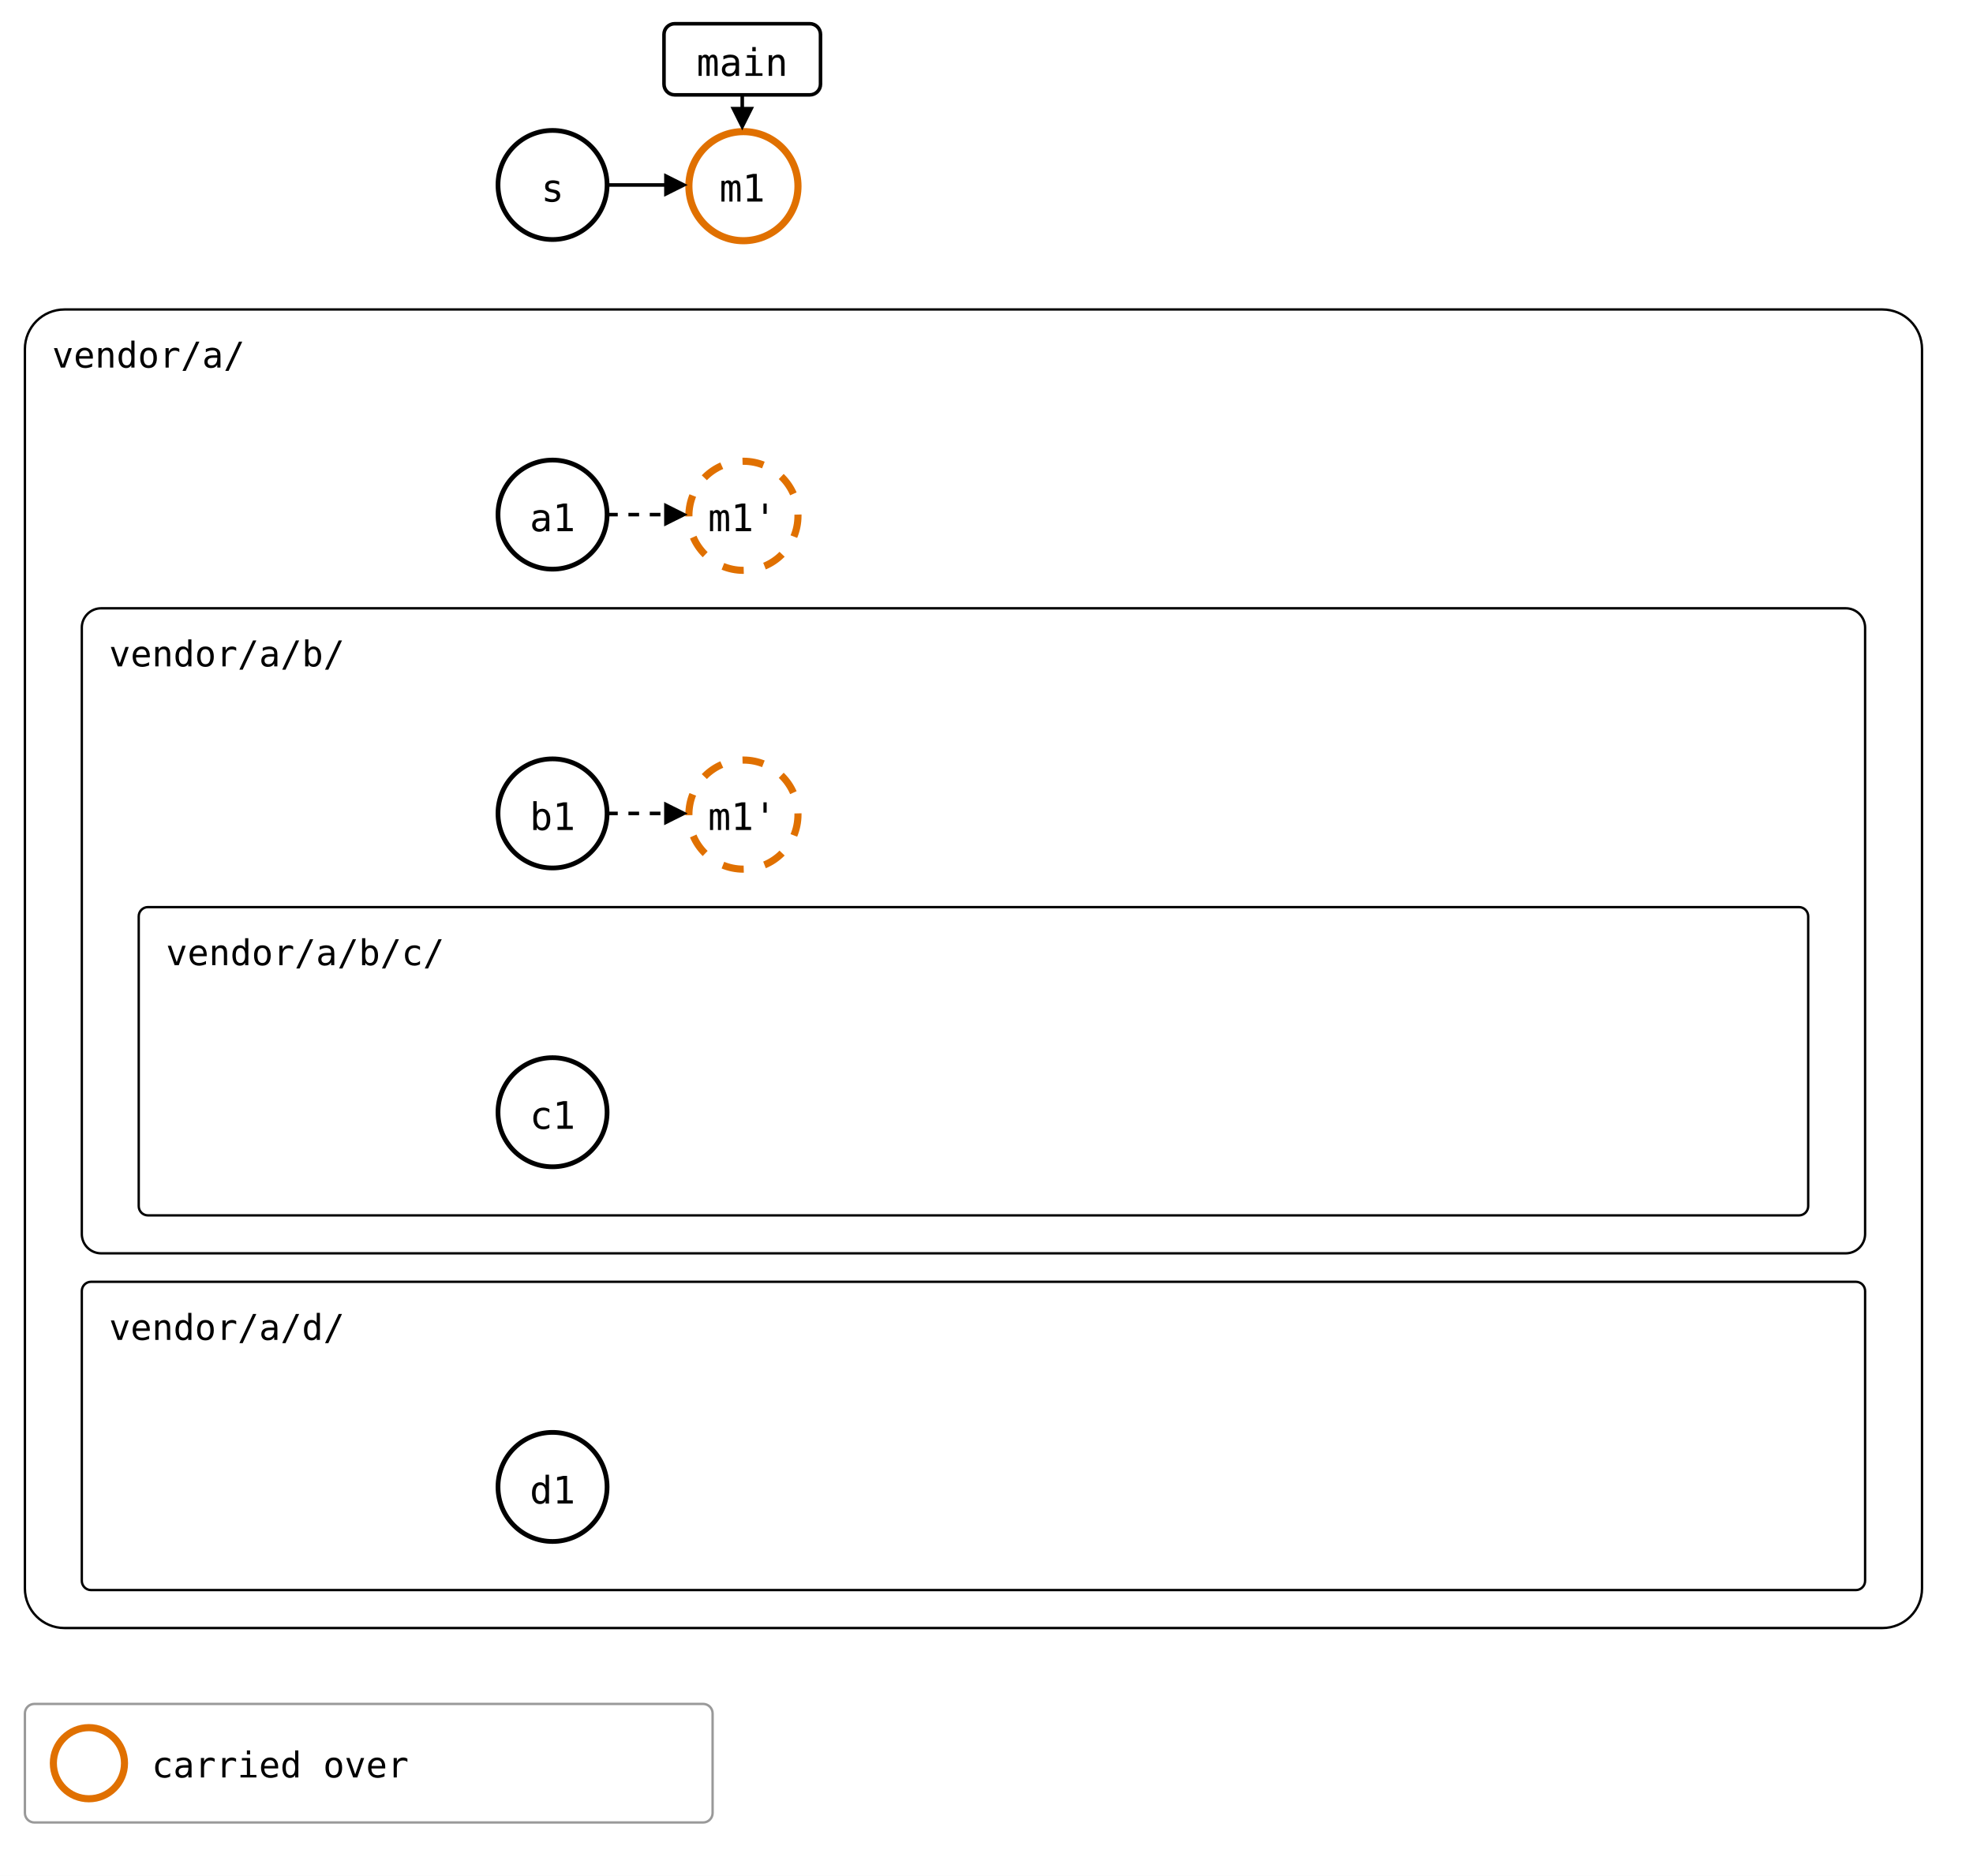
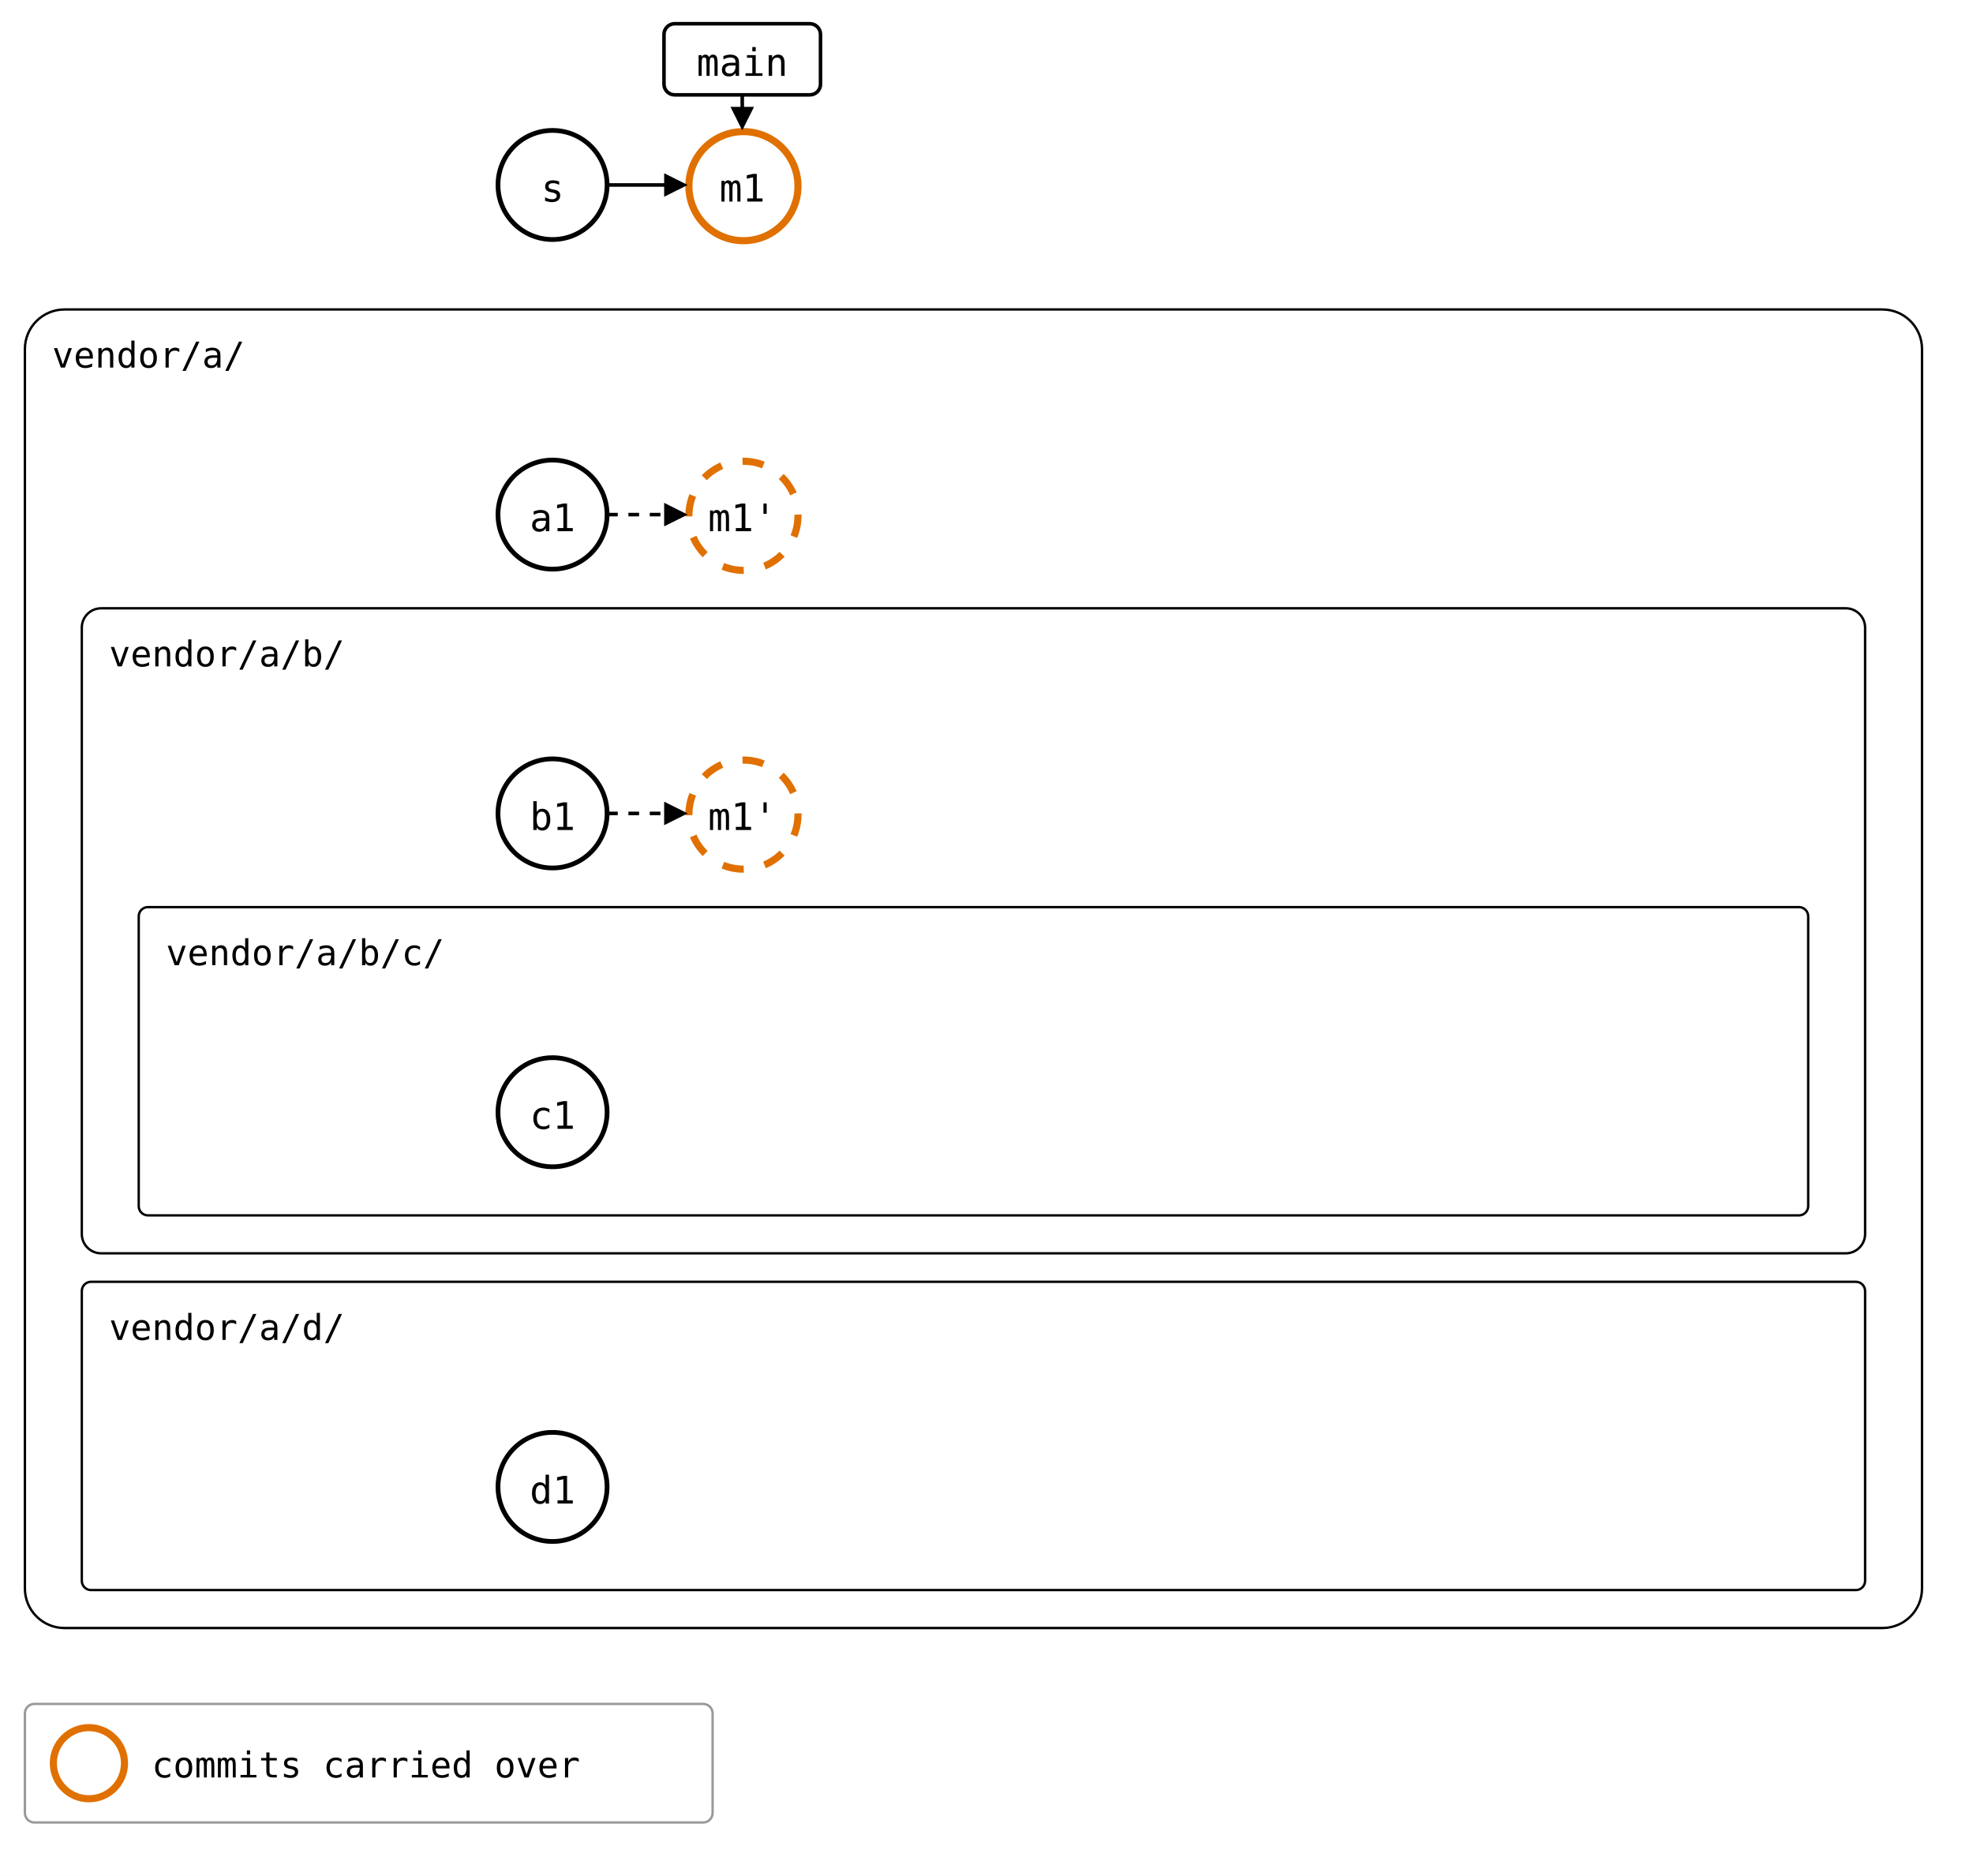
- <svg xmlns="http://www.w3.org/2000/svg" style="background: #ffffff; background-color: light-dark(#ffffff, #121212); color-scheme: light dark;" version="1.1" width="832px" height="791px" viewBox="0 0 832 791" id="ge-svg-3UeLxRZxZccu20OseX3P" content="&lt;mxfile host=&quot;Electron&quot;&gt;&#10;  &lt;diagram name=&quot;rebased-before&quot; id=&quot;rebased-before&quot;&gt;&#10;    &lt;mxGraphModel dx=&quot;-424&quot; dy=&quot;-206&quot; grid=&quot;0&quot; gridSize=&quot;10&quot; guides=&quot;1&quot; tooltips=&quot;1&quot; connect=&quot;1&quot; arrows=&quot;1&quot; fold=&quot;0&quot; page=&quot;0&quot; pageScale=&quot;1&quot; pageWidth=&quot;850&quot; pageHeight=&quot;1100&quot; background=&quot;#ffffff&quot; math=&quot;0&quot; shadow=&quot;0&quot;&gt;&#10;      &lt;root&gt;&#10;        &lt;mxCell id=&quot;0&quot; /&gt;&#10;        &lt;mxCell id=&quot;1&quot; parent=&quot;0&quot; /&gt;&#10;        &lt;mxCell id=&quot;lane0&quot; parent=&quot;1&quot; style=&quot;rounded=1;arcSize=3;fillColor=none;strokeWidth=1;fontSize=15;verticalAlign=top;align=left;spacingLeft=10;spacingTop=4;fontFamily=Roboto Mono,monospace;&quot; value=&quot;vendor/a/&quot; vertex=&quot;1&quot;&gt;&#10;          &lt;mxGeometry height=&quot;556&quot; width=&quot;800&quot; y=&quot;125&quot; as=&quot;geometry&quot; /&gt;&#10;        &lt;/mxCell&gt;&#10;        &lt;mxCell id=&quot;lane3&quot; parent=&quot;1&quot; style=&quot;rounded=1;arcSize=3;fillColor=none;strokeWidth=1;fontSize=15;verticalAlign=top;align=left;spacingLeft=10;spacingTop=4;fontFamily=Roboto Mono,monospace;&quot; value=&quot;vendor/a/d/&quot; vertex=&quot;1&quot;&gt;&#10;          &lt;mxGeometry height=&quot;130&quot; width=&quot;752&quot; x=&quot;24&quot; y=&quot;535&quot; as=&quot;geometry&quot; /&gt;&#10;        &lt;/mxCell&gt;&#10;        &lt;mxCell id=&quot;lane1&quot; parent=&quot;1&quot; style=&quot;rounded=1;arcSize=3;fillColor=none;strokeWidth=1;fontSize=15;verticalAlign=top;align=left;spacingLeft=10;spacingTop=4;fontFamily=Roboto Mono,monospace;&quot; value=&quot;vendor/a/b/&quot; vertex=&quot;1&quot;&gt;&#10;          &lt;mxGeometry height=&quot;272&quot; width=&quot;752&quot; x=&quot;24&quot; y=&quot;251&quot; as=&quot;geometry&quot; /&gt;&#10;        &lt;/mxCell&gt;&#10;        &lt;mxCell id=&quot;lane2&quot; parent=&quot;1&quot; style=&quot;rounded=1;arcSize=3;fillColor=none;strokeWidth=1;fontSize=15;verticalAlign=top;align=left;spacingLeft=10;spacingTop=4;fontFamily=Roboto Mono,monospace;&quot; value=&quot;vendor/a/b/c/&quot; vertex=&quot;1&quot;&gt;&#10;          &lt;mxGeometry height=&quot;130&quot; width=&quot;704&quot; x=&quot;48&quot; y=&quot;377&quot; as=&quot;geometry&quot; /&gt;&#10;        &lt;/mxCell&gt;&#10;        &lt;mxCell id=&quot;k0&quot; parent=&quot;1&quot; style=&quot;ellipse;aspect=fixed;strokeWidth=2;fontSize=16;fontFamily=Roboto Mono,monospace;&quot; value=&quot;s&quot; vertex=&quot;1&quot;&gt;&#10;          &lt;mxGeometry height=&quot;46&quot; width=&quot;46&quot; x=&quot;200&quot; y=&quot;50&quot; as=&quot;geometry&quot; /&gt;&#10;        &lt;/mxCell&gt;&#10;        &lt;mxCell id=&quot;k1&quot; parent=&quot;1&quot; style=&quot;ellipse;aspect=fixed;strokeWidth=2;fontSize=16;fontFamily=Roboto Mono,monospace;strokeColor=#E07000;strokeWidth=3;&quot; value=&quot;m1&quot; vertex=&quot;1&quot;&gt;&#10;          &lt;mxGeometry height=&quot;46&quot; width=&quot;46&quot; x=&quot;280&quot; y=&quot;50&quot; as=&quot;geometry&quot; /&gt;&#10;        &lt;/mxCell&gt;&#10;        &lt;mxCell id=&quot;mbox&quot; parent=&quot;1&quot; style=&quot;rounded=1;strokeWidth=1.5;fontSize=16;fontFamily=Roboto Mono,monospace;&quot; value=&quot;main&quot; vertex=&quot;1&quot;&gt;&#10;          &lt;mxGeometry height=&quot;30&quot; width=&quot;66&quot; x=&quot;270&quot; y=&quot;5&quot; as=&quot;geometry&quot; /&gt;&#10;        &lt;/mxCell&gt;&#10;        &lt;mxCell id=&quot;embox&quot; edge=&quot;1&quot; parent=&quot;1&quot; source=&quot;mbox&quot; style=&quot;endArrow=block;endFill=1;html=1;strokeWidth=1.5;rounded=0;&quot; target=&quot;k1&quot;&gt;&#10;          &lt;mxGeometry relative=&quot;1&quot; as=&quot;geometry&quot; /&gt;&#10;        &lt;/mxCell&gt;&#10;        &lt;mxCell id=&quot;k2&quot; parent=&quot;1&quot; style=&quot;ellipse;aspect=fixed;strokeWidth=2;fontSize=16;fontFamily=Roboto Mono,monospace;&quot; value=&quot;a1&quot; vertex=&quot;1&quot;&gt;&#10;          &lt;mxGeometry height=&quot;46&quot; width=&quot;46&quot; x=&quot;200&quot; y=&quot;189&quot; as=&quot;geometry&quot; /&gt;&#10;        &lt;/mxCell&gt;&#10;        &lt;mxCell id=&quot;k3&quot; parent=&quot;1&quot; style=&quot;ellipse;aspect=fixed;strokeWidth=2;fontSize=16;fontFamily=Roboto Mono,monospace;strokeColor=#E07000;strokeWidth=3;dashed=1;&quot; value=&quot;m1&amp;#39;&quot; vertex=&quot;1&quot;&gt;&#10;          &lt;mxGeometry height=&quot;46&quot; width=&quot;46&quot; x=&quot;280&quot; y=&quot;189&quot; as=&quot;geometry&quot; /&gt;&#10;        &lt;/mxCell&gt;&#10;        &lt;mxCell id=&quot;k4&quot; parent=&quot;1&quot; style=&quot;ellipse;aspect=fixed;strokeWidth=2;fontSize=16;fontFamily=Roboto Mono,monospace;&quot; value=&quot;b1&quot; vertex=&quot;1&quot;&gt;&#10;          &lt;mxGeometry height=&quot;46&quot; width=&quot;46&quot; x=&quot;200&quot; y=&quot;315&quot; as=&quot;geometry&quot; /&gt;&#10;        &lt;/mxCell&gt;&#10;        &lt;mxCell id=&quot;k5&quot; parent=&quot;1&quot; style=&quot;ellipse;aspect=fixed;strokeWidth=2;fontSize=16;fontFamily=Roboto Mono,monospace;strokeColor=#E07000;strokeWidth=3;dashed=1;&quot; value=&quot;m1&amp;#39;&quot; vertex=&quot;1&quot;&gt;&#10;          &lt;mxGeometry height=&quot;46&quot; width=&quot;46&quot; x=&quot;280&quot; y=&quot;315&quot; as=&quot;geometry&quot; /&gt;&#10;        &lt;/mxCell&gt;&#10;        &lt;mxCell id=&quot;k6&quot; parent=&quot;1&quot; style=&quot;ellipse;aspect=fixed;strokeWidth=2;fontSize=16;fontFamily=Roboto Mono,monospace;&quot; value=&quot;c1&quot; vertex=&quot;1&quot;&gt;&#10;          &lt;mxGeometry height=&quot;46&quot; width=&quot;46&quot; x=&quot;200&quot; y=&quot;441&quot; as=&quot;geometry&quot; /&gt;&#10;        &lt;/mxCell&gt;&#10;        &lt;mxCell id=&quot;k7&quot; parent=&quot;1&quot; style=&quot;ellipse;aspect=fixed;strokeWidth=2;fontSize=16;fontFamily=Roboto Mono,monospace;&quot; value=&quot;d1&quot; vertex=&quot;1&quot;&gt;&#10;          &lt;mxGeometry height=&quot;46&quot; width=&quot;46&quot; x=&quot;200&quot; y=&quot;599&quot; as=&quot;geometry&quot; /&gt;&#10;        &lt;/mxCell&gt;&#10;        &lt;mxCell id=&quot;e0&quot; edge=&quot;1&quot; parent=&quot;1&quot; source=&quot;k0&quot; style=&quot;endArrow=block;endFill=1;html=1;strokeWidth=1.5;rounded=0;&quot; target=&quot;k1&quot;&gt;&#10;          &lt;mxGeometry relative=&quot;1&quot; as=&quot;geometry&quot; /&gt;&#10;        &lt;/mxCell&gt;&#10;        &lt;mxCell id=&quot;e1&quot; edge=&quot;1&quot; parent=&quot;1&quot; source=&quot;k2&quot; style=&quot;endArrow=block;endFill=1;html=1;strokeWidth=1.5;rounded=0;dashed=1;&quot; target=&quot;k3&quot;&gt;&#10;          &lt;mxGeometry relative=&quot;1&quot; as=&quot;geometry&quot; /&gt;&#10;        &lt;/mxCell&gt;&#10;        &lt;mxCell id=&quot;e2&quot; edge=&quot;1&quot; parent=&quot;1&quot; source=&quot;k4&quot; style=&quot;endArrow=block;endFill=1;html=1;strokeWidth=1.5;rounded=0;dashed=1;&quot; target=&quot;k5&quot;&gt;&#10;          &lt;mxGeometry relative=&quot;1&quot; as=&quot;geometry&quot; /&gt;&#10;        &lt;/mxCell&gt;&#10;        &lt;mxCell id=&quot;legend&quot; parent=&quot;1&quot; style=&quot;rounded=1;arcSize=8;fillColor=none;strokeColor=#999999;strokeWidth=1;legend=1;&quot; value=&quot;&quot; vertex=&quot;1&quot;&gt;&#10;          &lt;mxGeometry height=&quot;50&quot; width=&quot;290&quot; y=&quot;713&quot; as=&quot;geometry&quot; /&gt;&#10;        &lt;/mxCell&gt;&#10;        &lt;mxCell id=&quot;legend_o&quot; parent=&quot;legend&quot; style=&quot;ellipse;aspect=fixed;fontSize=13;fontFamily=Roboto Mono,monospace;strokeWidth=2;strokeColor=#E07000;strokeWidth=3;&quot; value=&quot;&quot; vertex=&quot;1&quot;&gt;&#10;          &lt;mxGeometry height=&quot;30&quot; width=&quot;30&quot; x=&quot;12&quot; y=&quot;10&quot; as=&quot;geometry&quot; /&gt;&#10;        &lt;/mxCell&gt;&#10;        &lt;mxCell id=&quot;legend_o_text&quot; parent=&quot;legend&quot; style=&quot;text;align=left;verticalAlign=middle;fontSize=15;fontFamily=Roboto Mono,monospace;&quot; value=&quot;carried over&quot; vertex=&quot;1&quot;&gt;&#10;          &lt;mxGeometry height=&quot;30&quot; width=&quot;210&quot; x=&quot;52&quot; y=&quot;10&quot; as=&quot;geometry&quot; /&gt;&#10;        &lt;/mxCell&gt;&#10;      &lt;/root&gt;&#10;    &lt;/mxGraphModel&gt;&#10;  &lt;/diagram&gt;&#10;&lt;/mxfile&gt;&#10;">
-   <style type="text/css">@supports (color: light-dark(#000, #fff)) { #ge-svg-3UeLxRZxZccu20OseX3P { --ge-adaptive-bg: light-dark(#ffffff, var(--ge-dark-color, #121212)); } }</style>
+ <svg xmlns="http://www.w3.org/2000/svg" style="background: #ffffff; background-color: light-dark(#ffffff, #121212); color-scheme: light dark;" version="1.1" width="832px" height="791px" viewBox="0 0 832 791" id="ge-svg-w_8ljXN9V7CW7n1mGtrp" content="&lt;mxfile host=&quot;Electron&quot;&gt;&#10;  &lt;diagram name=&quot;rebased-before&quot; id=&quot;rebased-before&quot;&gt;&#10;    &lt;mxGraphModel dx=&quot;-424&quot; dy=&quot;-206&quot; grid=&quot;0&quot; gridSize=&quot;10&quot; guides=&quot;1&quot; tooltips=&quot;1&quot; connect=&quot;1&quot; arrows=&quot;1&quot; fold=&quot;0&quot; page=&quot;0&quot; pageScale=&quot;1&quot; pageWidth=&quot;850&quot; pageHeight=&quot;1100&quot; background=&quot;#ffffff&quot; math=&quot;0&quot; shadow=&quot;0&quot;&gt;&#10;      &lt;root&gt;&#10;        &lt;mxCell id=&quot;0&quot; /&gt;&#10;        &lt;mxCell id=&quot;1&quot; parent=&quot;0&quot; /&gt;&#10;        &lt;mxCell id=&quot;lane0&quot; parent=&quot;1&quot; style=&quot;rounded=1;arcSize=3;fillColor=none;strokeWidth=1;fontSize=15;verticalAlign=top;align=left;spacingLeft=10;spacingTop=4;fontFamily=Roboto Mono,monospace;&quot; value=&quot;vendor/a/&quot; vertex=&quot;1&quot;&gt;&#10;          &lt;mxGeometry height=&quot;556&quot; width=&quot;800&quot; y=&quot;125&quot; as=&quot;geometry&quot; /&gt;&#10;        &lt;/mxCell&gt;&#10;        &lt;mxCell id=&quot;lane3&quot; parent=&quot;1&quot; style=&quot;rounded=1;arcSize=3;fillColor=none;strokeWidth=1;fontSize=15;verticalAlign=top;align=left;spacingLeft=10;spacingTop=4;fontFamily=Roboto Mono,monospace;&quot; value=&quot;vendor/a/d/&quot; vertex=&quot;1&quot;&gt;&#10;          &lt;mxGeometry height=&quot;130&quot; width=&quot;752&quot; x=&quot;24&quot; y=&quot;535&quot; as=&quot;geometry&quot; /&gt;&#10;        &lt;/mxCell&gt;&#10;        &lt;mxCell id=&quot;lane1&quot; parent=&quot;1&quot; style=&quot;rounded=1;arcSize=3;fillColor=none;strokeWidth=1;fontSize=15;verticalAlign=top;align=left;spacingLeft=10;spacingTop=4;fontFamily=Roboto Mono,monospace;&quot; value=&quot;vendor/a/b/&quot; vertex=&quot;1&quot;&gt;&#10;          &lt;mxGeometry height=&quot;272&quot; width=&quot;752&quot; x=&quot;24&quot; y=&quot;251&quot; as=&quot;geometry&quot; /&gt;&#10;        &lt;/mxCell&gt;&#10;        &lt;mxCell id=&quot;lane2&quot; parent=&quot;1&quot; style=&quot;rounded=1;arcSize=3;fillColor=none;strokeWidth=1;fontSize=15;verticalAlign=top;align=left;spacingLeft=10;spacingTop=4;fontFamily=Roboto Mono,monospace;&quot; value=&quot;vendor/a/b/c/&quot; vertex=&quot;1&quot;&gt;&#10;          &lt;mxGeometry height=&quot;130&quot; width=&quot;704&quot; x=&quot;48&quot; y=&quot;377&quot; as=&quot;geometry&quot; /&gt;&#10;        &lt;/mxCell&gt;&#10;        &lt;mxCell id=&quot;k0&quot; parent=&quot;1&quot; style=&quot;ellipse;aspect=fixed;strokeWidth=2;fontSize=16;fontFamily=Roboto Mono,monospace;&quot; value=&quot;s&quot; vertex=&quot;1&quot;&gt;&#10;          &lt;mxGeometry height=&quot;46&quot; width=&quot;46&quot; x=&quot;200&quot; y=&quot;50&quot; as=&quot;geometry&quot; /&gt;&#10;        &lt;/mxCell&gt;&#10;        &lt;mxCell id=&quot;k1&quot; parent=&quot;1&quot; style=&quot;ellipse;aspect=fixed;strokeWidth=2;fontSize=16;fontFamily=Roboto Mono,monospace;strokeColor=#E07000;strokeWidth=3;&quot; value=&quot;m1&quot; vertex=&quot;1&quot;&gt;&#10;          &lt;mxGeometry height=&quot;46&quot; width=&quot;46&quot; x=&quot;280&quot; y=&quot;50&quot; as=&quot;geometry&quot; /&gt;&#10;        &lt;/mxCell&gt;&#10;        &lt;mxCell id=&quot;mbox&quot; parent=&quot;1&quot; style=&quot;rounded=1;strokeWidth=1.5;fontSize=16;fontFamily=Roboto Mono,monospace;&quot; value=&quot;main&quot; vertex=&quot;1&quot;&gt;&#10;          &lt;mxGeometry height=&quot;30&quot; width=&quot;66&quot; x=&quot;270&quot; y=&quot;5&quot; as=&quot;geometry&quot; /&gt;&#10;        &lt;/mxCell&gt;&#10;        &lt;mxCell id=&quot;embox&quot; edge=&quot;1&quot; parent=&quot;1&quot; source=&quot;mbox&quot; style=&quot;endArrow=block;endFill=1;html=1;strokeWidth=1.5;rounded=0;&quot; target=&quot;k1&quot;&gt;&#10;          &lt;mxGeometry relative=&quot;1&quot; as=&quot;geometry&quot; /&gt;&#10;        &lt;/mxCell&gt;&#10;        &lt;mxCell id=&quot;k2&quot; parent=&quot;1&quot; style=&quot;ellipse;aspect=fixed;strokeWidth=2;fontSize=16;fontFamily=Roboto Mono,monospace;&quot; value=&quot;a1&quot; vertex=&quot;1&quot;&gt;&#10;          &lt;mxGeometry height=&quot;46&quot; width=&quot;46&quot; x=&quot;200&quot; y=&quot;189&quot; as=&quot;geometry&quot; /&gt;&#10;        &lt;/mxCell&gt;&#10;        &lt;mxCell id=&quot;k3&quot; parent=&quot;1&quot; style=&quot;ellipse;aspect=fixed;strokeWidth=2;fontSize=16;fontFamily=Roboto Mono,monospace;strokeColor=#E07000;strokeWidth=3;dashed=1;&quot; value=&quot;m1&amp;#39;&quot; vertex=&quot;1&quot;&gt;&#10;          &lt;mxGeometry height=&quot;46&quot; width=&quot;46&quot; x=&quot;280&quot; y=&quot;189&quot; as=&quot;geometry&quot; /&gt;&#10;        &lt;/mxCell&gt;&#10;        &lt;mxCell id=&quot;k4&quot; parent=&quot;1&quot; style=&quot;ellipse;aspect=fixed;strokeWidth=2;fontSize=16;fontFamily=Roboto Mono,monospace;&quot; value=&quot;b1&quot; vertex=&quot;1&quot;&gt;&#10;          &lt;mxGeometry height=&quot;46&quot; width=&quot;46&quot; x=&quot;200&quot; y=&quot;315&quot; as=&quot;geometry&quot; /&gt;&#10;        &lt;/mxCell&gt;&#10;        &lt;mxCell id=&quot;k5&quot; parent=&quot;1&quot; style=&quot;ellipse;aspect=fixed;strokeWidth=2;fontSize=16;fontFamily=Roboto Mono,monospace;strokeColor=#E07000;strokeWidth=3;dashed=1;&quot; value=&quot;m1&amp;#39;&quot; vertex=&quot;1&quot;&gt;&#10;          &lt;mxGeometry height=&quot;46&quot; width=&quot;46&quot; x=&quot;280&quot; y=&quot;315&quot; as=&quot;geometry&quot; /&gt;&#10;        &lt;/mxCell&gt;&#10;        &lt;mxCell id=&quot;k6&quot; parent=&quot;1&quot; style=&quot;ellipse;aspect=fixed;strokeWidth=2;fontSize=16;fontFamily=Roboto Mono,monospace;&quot; value=&quot;c1&quot; vertex=&quot;1&quot;&gt;&#10;          &lt;mxGeometry height=&quot;46&quot; width=&quot;46&quot; x=&quot;200&quot; y=&quot;441&quot; as=&quot;geometry&quot; /&gt;&#10;        &lt;/mxCell&gt;&#10;        &lt;mxCell id=&quot;k7&quot; parent=&quot;1&quot; style=&quot;ellipse;aspect=fixed;strokeWidth=2;fontSize=16;fontFamily=Roboto Mono,monospace;&quot; value=&quot;d1&quot; vertex=&quot;1&quot;&gt;&#10;          &lt;mxGeometry height=&quot;46&quot; width=&quot;46&quot; x=&quot;200&quot; y=&quot;599&quot; as=&quot;geometry&quot; /&gt;&#10;        &lt;/mxCell&gt;&#10;        &lt;mxCell id=&quot;e0&quot; edge=&quot;1&quot; parent=&quot;1&quot; source=&quot;k0&quot; style=&quot;endArrow=block;endFill=1;html=1;strokeWidth=1.5;rounded=0;&quot; target=&quot;k1&quot;&gt;&#10;          &lt;mxGeometry relative=&quot;1&quot; as=&quot;geometry&quot; /&gt;&#10;        &lt;/mxCell&gt;&#10;        &lt;mxCell id=&quot;e1&quot; edge=&quot;1&quot; parent=&quot;1&quot; source=&quot;k2&quot; style=&quot;endArrow=block;endFill=1;html=1;strokeWidth=1.5;rounded=0;dashed=1;&quot; target=&quot;k3&quot;&gt;&#10;          &lt;mxGeometry relative=&quot;1&quot; as=&quot;geometry&quot; /&gt;&#10;        &lt;/mxCell&gt;&#10;        &lt;mxCell id=&quot;e2&quot; edge=&quot;1&quot; parent=&quot;1&quot; source=&quot;k4&quot; style=&quot;endArrow=block;endFill=1;html=1;strokeWidth=1.5;rounded=0;dashed=1;&quot; target=&quot;k5&quot;&gt;&#10;          &lt;mxGeometry relative=&quot;1&quot; as=&quot;geometry&quot; /&gt;&#10;        &lt;/mxCell&gt;&#10;        &lt;mxCell id=&quot;legend&quot; parent=&quot;1&quot; style=&quot;rounded=1;arcSize=8;fillColor=none;strokeColor=#999999;strokeWidth=1;legend=1;&quot; value=&quot;&quot; vertex=&quot;1&quot;&gt;&#10;          &lt;mxGeometry height=&quot;50&quot; width=&quot;290&quot; y=&quot;713&quot; as=&quot;geometry&quot; /&gt;&#10;        &lt;/mxCell&gt;&#10;        &lt;mxCell id=&quot;legend_o&quot; parent=&quot;legend&quot; style=&quot;ellipse;aspect=fixed;fontSize=13;fontFamily=Roboto Mono,monospace;strokeWidth=2;strokeColor=#E07000;strokeWidth=3;&quot; value=&quot;&quot; vertex=&quot;1&quot;&gt;&#10;          &lt;mxGeometry height=&quot;30&quot; width=&quot;30&quot; x=&quot;12&quot; y=&quot;10&quot; as=&quot;geometry&quot; /&gt;&#10;        &lt;/mxCell&gt;&#10;        &lt;mxCell id=&quot;legend_o_text&quot; parent=&quot;legend&quot; style=&quot;text;align=left;verticalAlign=middle;fontSize=15;fontFamily=Roboto Mono,monospace;&quot; value=&quot;commits carried over&quot; vertex=&quot;1&quot;&gt;&#10;          &lt;mxGeometry height=&quot;30&quot; width=&quot;210&quot; x=&quot;52&quot; y=&quot;10&quot; as=&quot;geometry&quot; /&gt;&#10;        &lt;/mxCell&gt;&#10;      &lt;/root&gt;&#10;    &lt;/mxGraphModel&gt;&#10;  &lt;/diagram&gt;&#10;&lt;/mxfile&gt;&#10;">
+   <style type="text/css">@supports (color: light-dark(#000, #fff)) { #ge-svg-w_8ljXN9V7CW7n1mGtrp { --ge-adaptive-bg: light-dark(#ffffff, var(--ge-dark-color, #121212)); } }</style>
  <defs />
  <rect fill="#ffffff" width="100%" height="100%" x="0" y="0" style="fill: light-dark(rgb(255, 255, 255), rgb(18, 18, 18));" />
  <g>
    <g data-cell-id="0">
      <g data-cell-id="1">
        <g data-cell-id="lane0">
          <g transform="translate(0.5,0.5)">
            <rect x="10" y="130" width="800" height="556" rx="16.68" ry="16.68" fill="none" stroke="#000000" pointer-events="all" style="stroke: light-dark(rgb(0, 0, 0), rgb(255, 255, 255));" />
          </g>
          <g>
            <g fill="#000000" font-family="'Roboto Mono', monospace" text-anchor="start" font-size="15px" style="fill: light-dark(rgb(0, 0, 0), rgb(255, 255, 255));">
              <text x="22" y="155">vendor/a/</text>
            </g>
          </g>
        </g>
        <g data-cell-id="lane3">
          <g transform="translate(0.5,0.5)">
            <rect x="34" y="540" width="752" height="130" rx="3.9" ry="3.9" fill="none" stroke="#000000" pointer-events="all" style="stroke: light-dark(rgb(0, 0, 0), rgb(255, 255, 255));" />
          </g>
          <g>
            <g fill="#000000" font-family="'Roboto Mono', monospace" text-anchor="start" font-size="15px" style="fill: light-dark(rgb(0, 0, 0), rgb(255, 255, 255));">
              <text x="46" y="565">vendor/a/d/</text>
            </g>
          </g>
        </g>
        <g data-cell-id="lane1">
          <g transform="translate(0.5,0.5)">
            <rect x="34" y="256" width="752" height="272" rx="8.16" ry="8.16" fill="none" stroke="#000000" pointer-events="all" style="stroke: light-dark(rgb(0, 0, 0), rgb(255, 255, 255));" />
          </g>
          <g>
            <g fill="#000000" font-family="'Roboto Mono', monospace" text-anchor="start" font-size="15px" style="fill: light-dark(rgb(0, 0, 0), rgb(255, 255, 255));">
              <text x="46" y="281">vendor/a/b/</text>
            </g>
          </g>
        </g>
        <g data-cell-id="lane2">
          <g transform="translate(0.5,0.5)">
            <rect x="58" y="382" width="704" height="130" rx="3.9" ry="3.9" fill="none" stroke="#000000" pointer-events="all" style="stroke: light-dark(rgb(0, 0, 0), rgb(255, 255, 255));" />
          </g>
          <g>
            <g fill="#000000" font-family="'Roboto Mono', monospace" text-anchor="start" font-size="15px" style="fill: light-dark(rgb(0, 0, 0), rgb(255, 255, 255));">
              <text x="70" y="407">vendor/a/b/c/</text>
            </g>
          </g>
        </g>
        <g data-cell-id="k0">
          <g>
            <ellipse cx="233" cy="78" rx="23" ry="23" fill="#ffffff" stroke="#000000" stroke-width="2" pointer-events="all" style="fill: var(--ge-adaptive-bg, #ffffff); stroke: light-dark(rgb(0, 0, 0), rgb(255, 255, 255));" />
          </g>
          <g>
            <g fill="#000000" font-family="'Roboto Mono', monospace" text-anchor="middle" font-size="16px" style="fill: light-dark(rgb(0, 0, 0), rgb(255, 255, 255));">
              <text x="233" y="85">s</text>
            </g>
          </g>
        </g>
        <g data-cell-id="k1">
          <g transform="translate(0.5,0.5)">
            <ellipse cx="313" cy="78" rx="23" ry="23" fill="#ffffff" stroke="#e07000" stroke-width="3" pointer-events="all" style="fill: var(--ge-adaptive-bg, #ffffff); stroke: light-dark(rgb(224, 112, 0), rgb(210, 114, 18));" />
          </g>
          <g>
            <g fill="#000000" font-family="'Roboto Mono', monospace" text-anchor="middle" font-size="16px" style="fill: light-dark(rgb(0, 0, 0), rgb(255, 255, 255));">
              <text x="313" y="85">m1</text>
            </g>
          </g>
        </g>
        <g data-cell-id="mbox">
          <g>
            <rect x="280" y="10" width="66" height="30" rx="4.5" ry="4.5" fill="#ffffff" stroke="#000000" stroke-width="1.5" pointer-events="all" style="fill: var(--ge-adaptive-bg, #ffffff); stroke: light-dark(rgb(0, 0, 0), rgb(255, 255, 255));" />
          </g>
          <g>
            <g fill="#000000" font-family="'Roboto Mono', monospace" text-anchor="middle" font-size="16px" style="fill: light-dark(rgb(0, 0, 0), rgb(255, 255, 255));">
              <text x="313" y="32">main</text>
            </g>
          </g>
        </g>
        <g data-cell-id="embox">
          <g>
            <path d="M 313 40 L 313 45.82" fill="none" stroke="#000000" stroke-width="1.5" stroke-miterlimit="10" pointer-events="stroke" style="stroke: light-dark(rgb(0, 0, 0), rgb(255, 255, 255));" />
            <path d="M 313 53.32 L 309.25 45.82 L 316.75 45.82 Z" fill="#000000" stroke="#000000" stroke-width="1.5" stroke-miterlimit="10" pointer-events="all" style="fill: light-dark(rgb(0, 0, 0), rgb(255, 255, 255)); stroke: light-dark(rgb(0, 0, 0), rgb(255, 255, 255));" />
          </g>
        </g>
        <g data-cell-id="k2">
          <g>
            <ellipse cx="233" cy="217" rx="23" ry="23" fill="#ffffff" stroke="#000000" stroke-width="2" pointer-events="all" style="fill: var(--ge-adaptive-bg, #ffffff); stroke: light-dark(rgb(0, 0, 0), rgb(255, 255, 255));" />
          </g>
          <g>
            <g fill="#000000" font-family="'Roboto Mono', monospace" text-anchor="middle" font-size="16px" style="fill: light-dark(rgb(0, 0, 0), rgb(255, 255, 255));">
              <text x="233" y="224">a1</text>
            </g>
          </g>
        </g>
        <g data-cell-id="k3">
          <g transform="translate(0.5,0.5)">
            <ellipse cx="313" cy="217" rx="23" ry="23" fill="#ffffff" stroke="#e07000" stroke-width="3" stroke-dasharray="9 9" pointer-events="all" style="fill: var(--ge-adaptive-bg, #ffffff); stroke: light-dark(rgb(224, 112, 0), rgb(210, 114, 18));" />
          </g>
          <g>
            <g fill="#000000" font-family="'Roboto Mono', monospace" text-anchor="middle" font-size="16px" style="fill: light-dark(rgb(0, 0, 0), rgb(255, 255, 255));">
              <text x="313" y="224">m1'</text>
            </g>
          </g>
        </g>
        <g data-cell-id="k4">
          <g>
            <ellipse cx="233" cy="343" rx="23" ry="23" fill="#ffffff" stroke="#000000" stroke-width="2" pointer-events="all" style="fill: var(--ge-adaptive-bg, #ffffff); stroke: light-dark(rgb(0, 0, 0), rgb(255, 255, 255));" />
          </g>
          <g>
            <g fill="#000000" font-family="'Roboto Mono', monospace" text-anchor="middle" font-size="16px" style="fill: light-dark(rgb(0, 0, 0), rgb(255, 255, 255));">
              <text x="233" y="350">b1</text>
            </g>
          </g>
        </g>
        <g data-cell-id="k5">
          <g transform="translate(0.5,0.5)">
            <ellipse cx="313" cy="343" rx="23" ry="23" fill="#ffffff" stroke="#e07000" stroke-width="3" stroke-dasharray="9 9" pointer-events="all" style="fill: var(--ge-adaptive-bg, #ffffff); stroke: light-dark(rgb(224, 112, 0), rgb(210, 114, 18));" />
          </g>
          <g>
            <g fill="#000000" font-family="'Roboto Mono', monospace" text-anchor="middle" font-size="16px" style="fill: light-dark(rgb(0, 0, 0), rgb(255, 255, 255));">
              <text x="313" y="350">m1'</text>
            </g>
          </g>
        </g>
        <g data-cell-id="k6">
          <g>
            <ellipse cx="233" cy="469" rx="23" ry="23" fill="#ffffff" stroke="#000000" stroke-width="2" pointer-events="all" style="fill: var(--ge-adaptive-bg, #ffffff); stroke: light-dark(rgb(0, 0, 0), rgb(255, 255, 255));" />
          </g>
          <g>
            <g fill="#000000" font-family="'Roboto Mono', monospace" text-anchor="middle" font-size="16px" style="fill: light-dark(rgb(0, 0, 0), rgb(255, 255, 255));">
              <text x="233" y="476">c1</text>
            </g>
          </g>
        </g>
        <g data-cell-id="k7">
          <g>
            <ellipse cx="233" cy="627" rx="23" ry="23" fill="#ffffff" stroke="#000000" stroke-width="2" pointer-events="all" style="fill: var(--ge-adaptive-bg, #ffffff); stroke: light-dark(rgb(0, 0, 0), rgb(255, 255, 255));" />
          </g>
          <g>
            <g fill="#000000" font-family="'Roboto Mono', monospace" text-anchor="middle" font-size="16px" style="fill: light-dark(rgb(0, 0, 0), rgb(255, 255, 255));">
              <text x="233" y="634">d1</text>
            </g>
          </g>
        </g>
        <g data-cell-id="e0">
          <g>
            <path d="M 256 78 L 280.82 78" fill="none" stroke="#000000" stroke-width="1.5" stroke-miterlimit="10" pointer-events="stroke" style="stroke: light-dark(rgb(0, 0, 0), rgb(255, 255, 255));" />
            <path d="M 288.32 78 L 280.82 81.75 L 280.82 74.25 Z" fill="#000000" stroke="#000000" stroke-width="1.5" stroke-miterlimit="10" pointer-events="all" style="fill: light-dark(rgb(0, 0, 0), rgb(255, 255, 255)); stroke: light-dark(rgb(0, 0, 0), rgb(255, 255, 255));" />
          </g>
        </g>
        <g data-cell-id="e1">
          <g>
            <path d="M 256 217 L 280.82 217" fill="none" stroke="#000000" stroke-width="1.5" stroke-miterlimit="10" stroke-dasharray="4.5 4.5" pointer-events="stroke" style="stroke: light-dark(rgb(0, 0, 0), rgb(255, 255, 255));" />
            <path d="M 288.32 217 L 280.82 220.75 L 280.82 213.25 Z" fill="#000000" stroke="#000000" stroke-width="1.5" stroke-miterlimit="10" pointer-events="all" style="fill: light-dark(rgb(0, 0, 0), rgb(255, 255, 255)); stroke: light-dark(rgb(0, 0, 0), rgb(255, 255, 255));" />
          </g>
        </g>
        <g data-cell-id="e2">
          <g>
            <path d="M 256 343 L 280.82 343" fill="none" stroke="#000000" stroke-width="1.5" stroke-miterlimit="10" stroke-dasharray="4.5 4.5" pointer-events="stroke" style="stroke: light-dark(rgb(0, 0, 0), rgb(255, 255, 255));" />
            <path d="M 288.32 343 L 280.82 346.75 L 280.82 339.25 Z" fill="#000000" stroke="#000000" stroke-width="1.5" stroke-miterlimit="10" pointer-events="all" style="fill: light-dark(rgb(0, 0, 0), rgb(255, 255, 255)); stroke: light-dark(rgb(0, 0, 0), rgb(255, 255, 255));" />
          </g>
        </g>
        <g data-cell-id="legend">
          <g transform="translate(0.5,0.5)">
            <rect x="10" y="718" width="290" height="50" rx="4" ry="4" fill="none" stroke="#999999" pointer-events="all" style="stroke: light-dark(rgb(153, 153, 153), rgb(106, 106, 106));" />
          </g>
          <g data-cell-id="legend_o">
            <g transform="translate(0.5,0.5)">
              <ellipse cx="37" cy="743" rx="15" ry="15" fill="#ffffff" stroke="#e07000" stroke-width="3" pointer-events="all" style="fill: var(--ge-adaptive-bg, #ffffff); stroke: light-dark(rgb(224, 112, 0), rgb(210, 114, 18));" />
            </g>
          </g>
          <g data-cell-id="legend_o_text">
            <g>
              <rect x="62" y="728" width="210" height="30" fill="none" stroke="none" pointer-events="all" />
            </g>
            <g>
              <g fill="#000000" font-family="'Roboto Mono', monospace" text-anchor="start" font-size="15px" style="fill: light-dark(rgb(0, 0, 0), rgb(255, 255, 255));">
-                 <text x="64" y="749.5">carried over</text>
+                 <text x="64" y="749.5">commits carried over</text>
              </g>
            </g>
          </g>
        </g>
      </g>
    </g>
  </g>
</svg>
